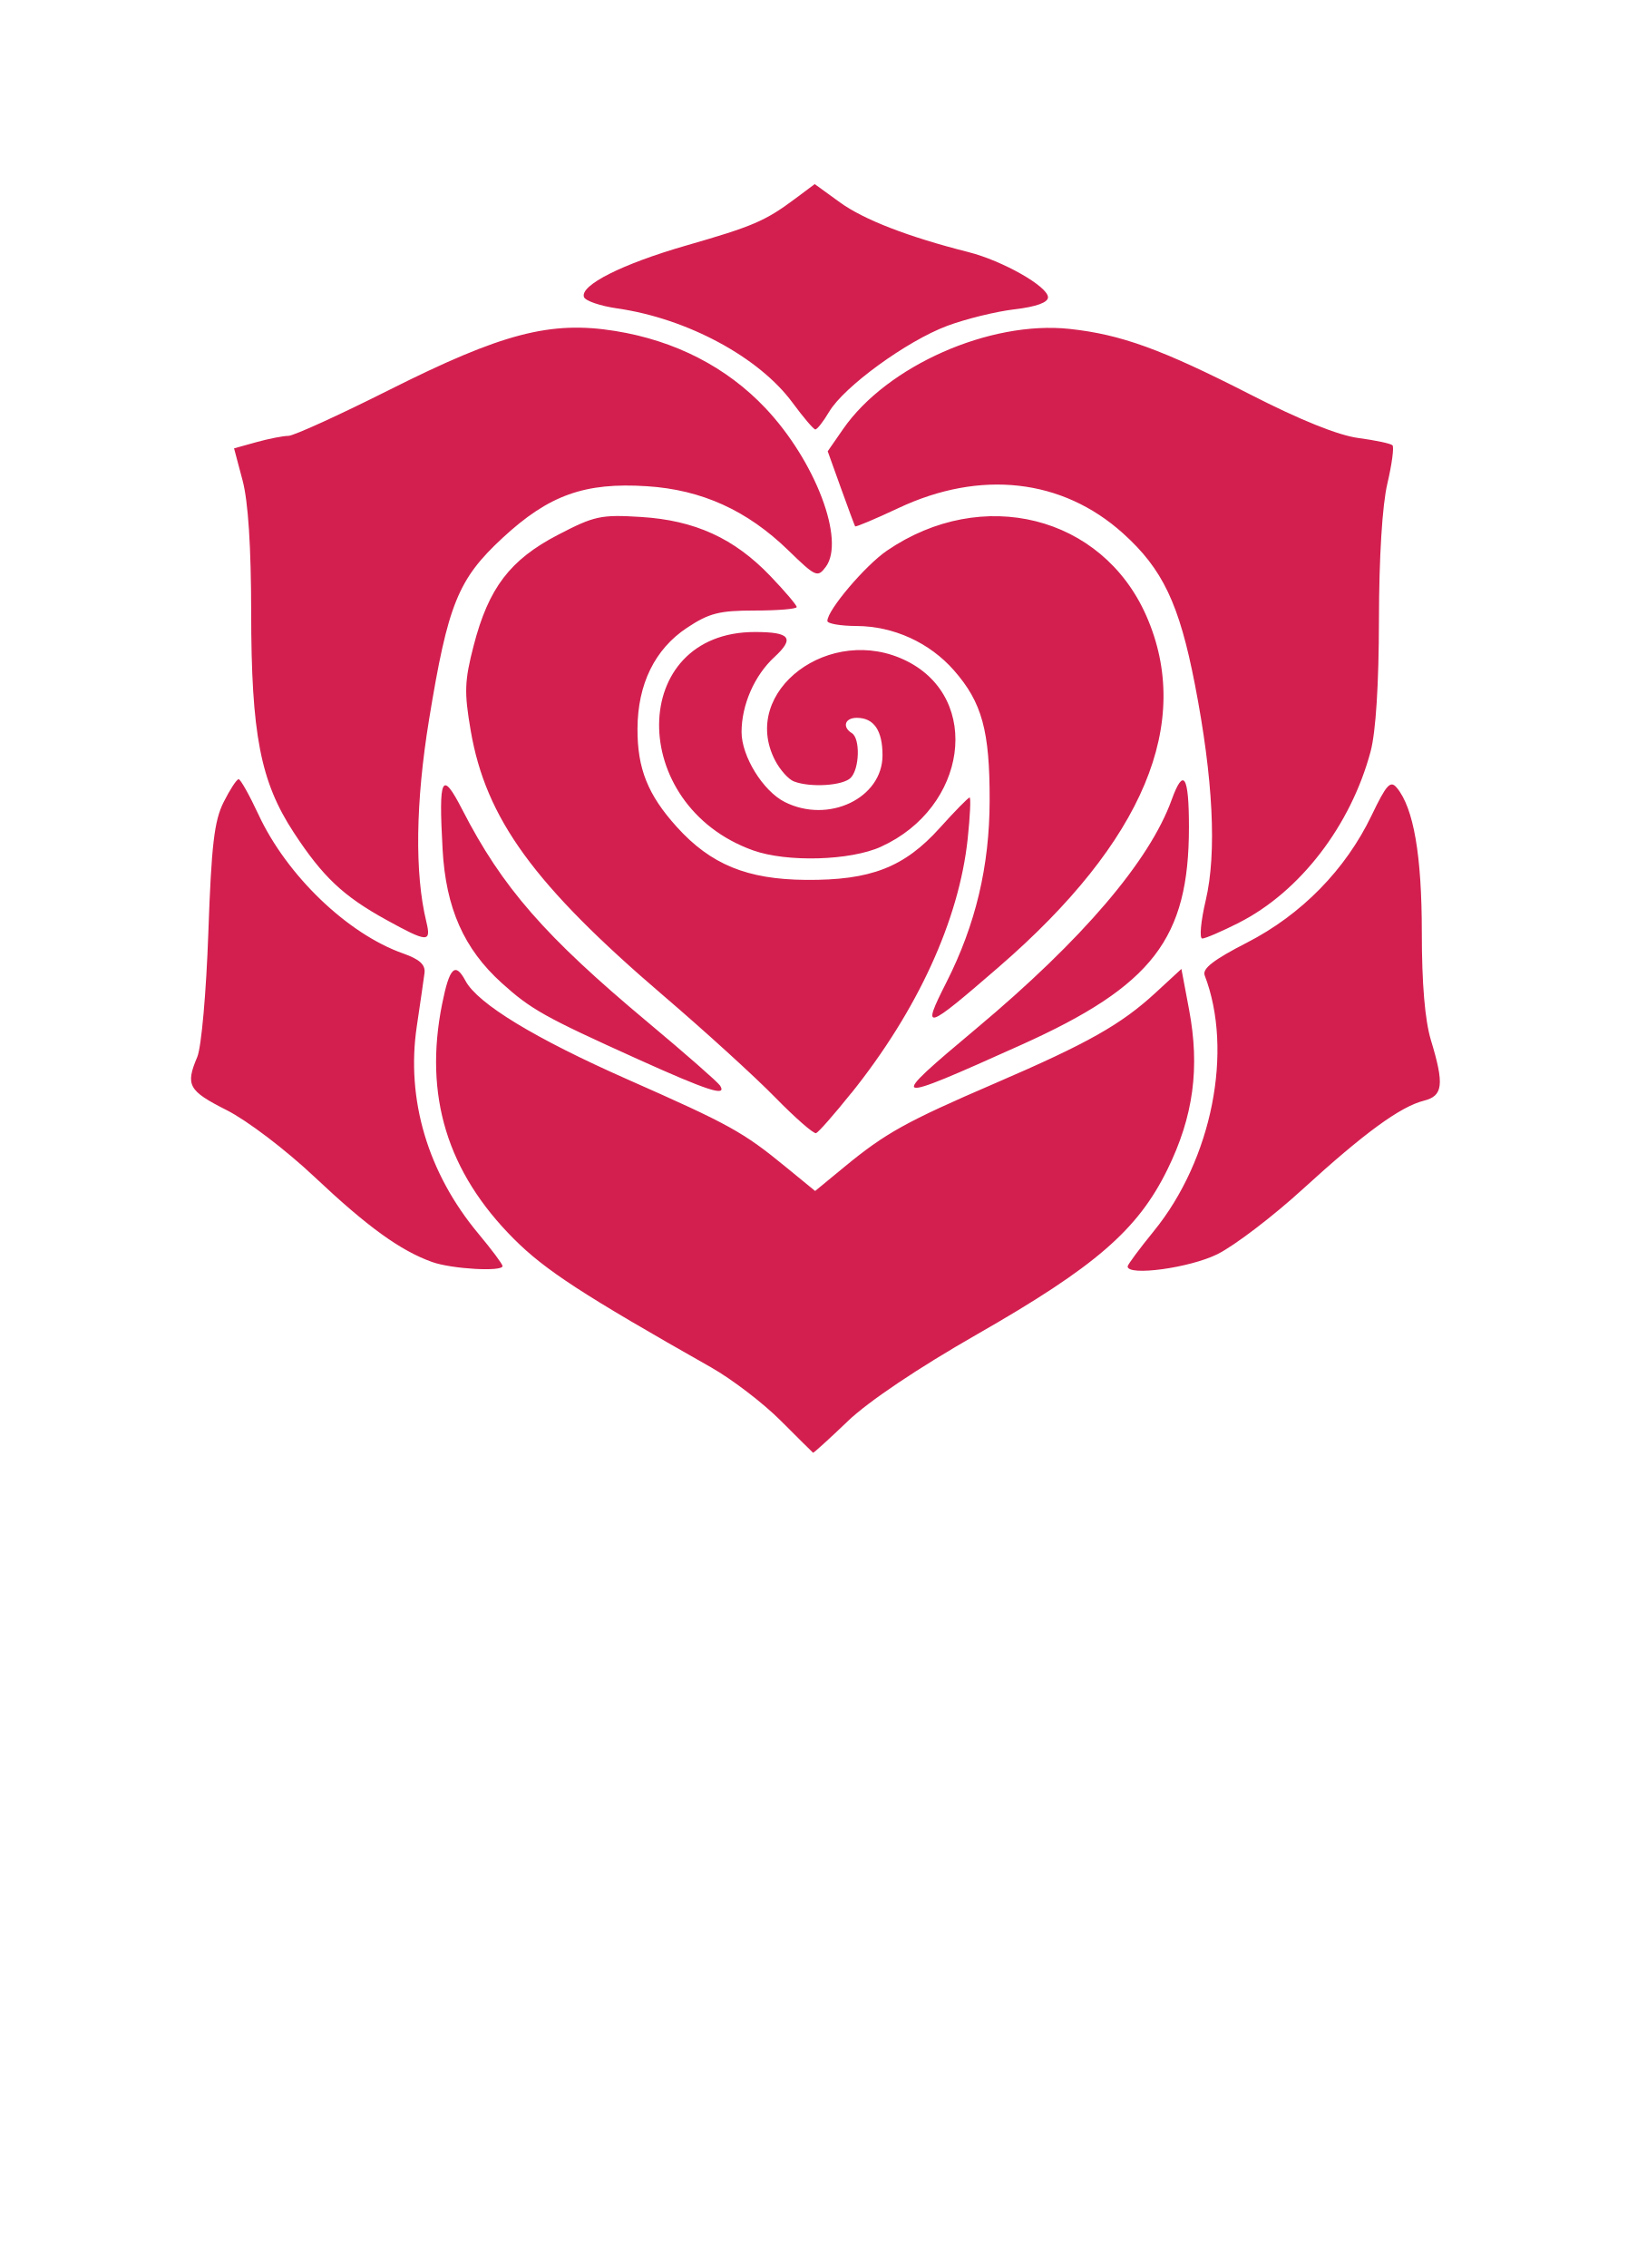
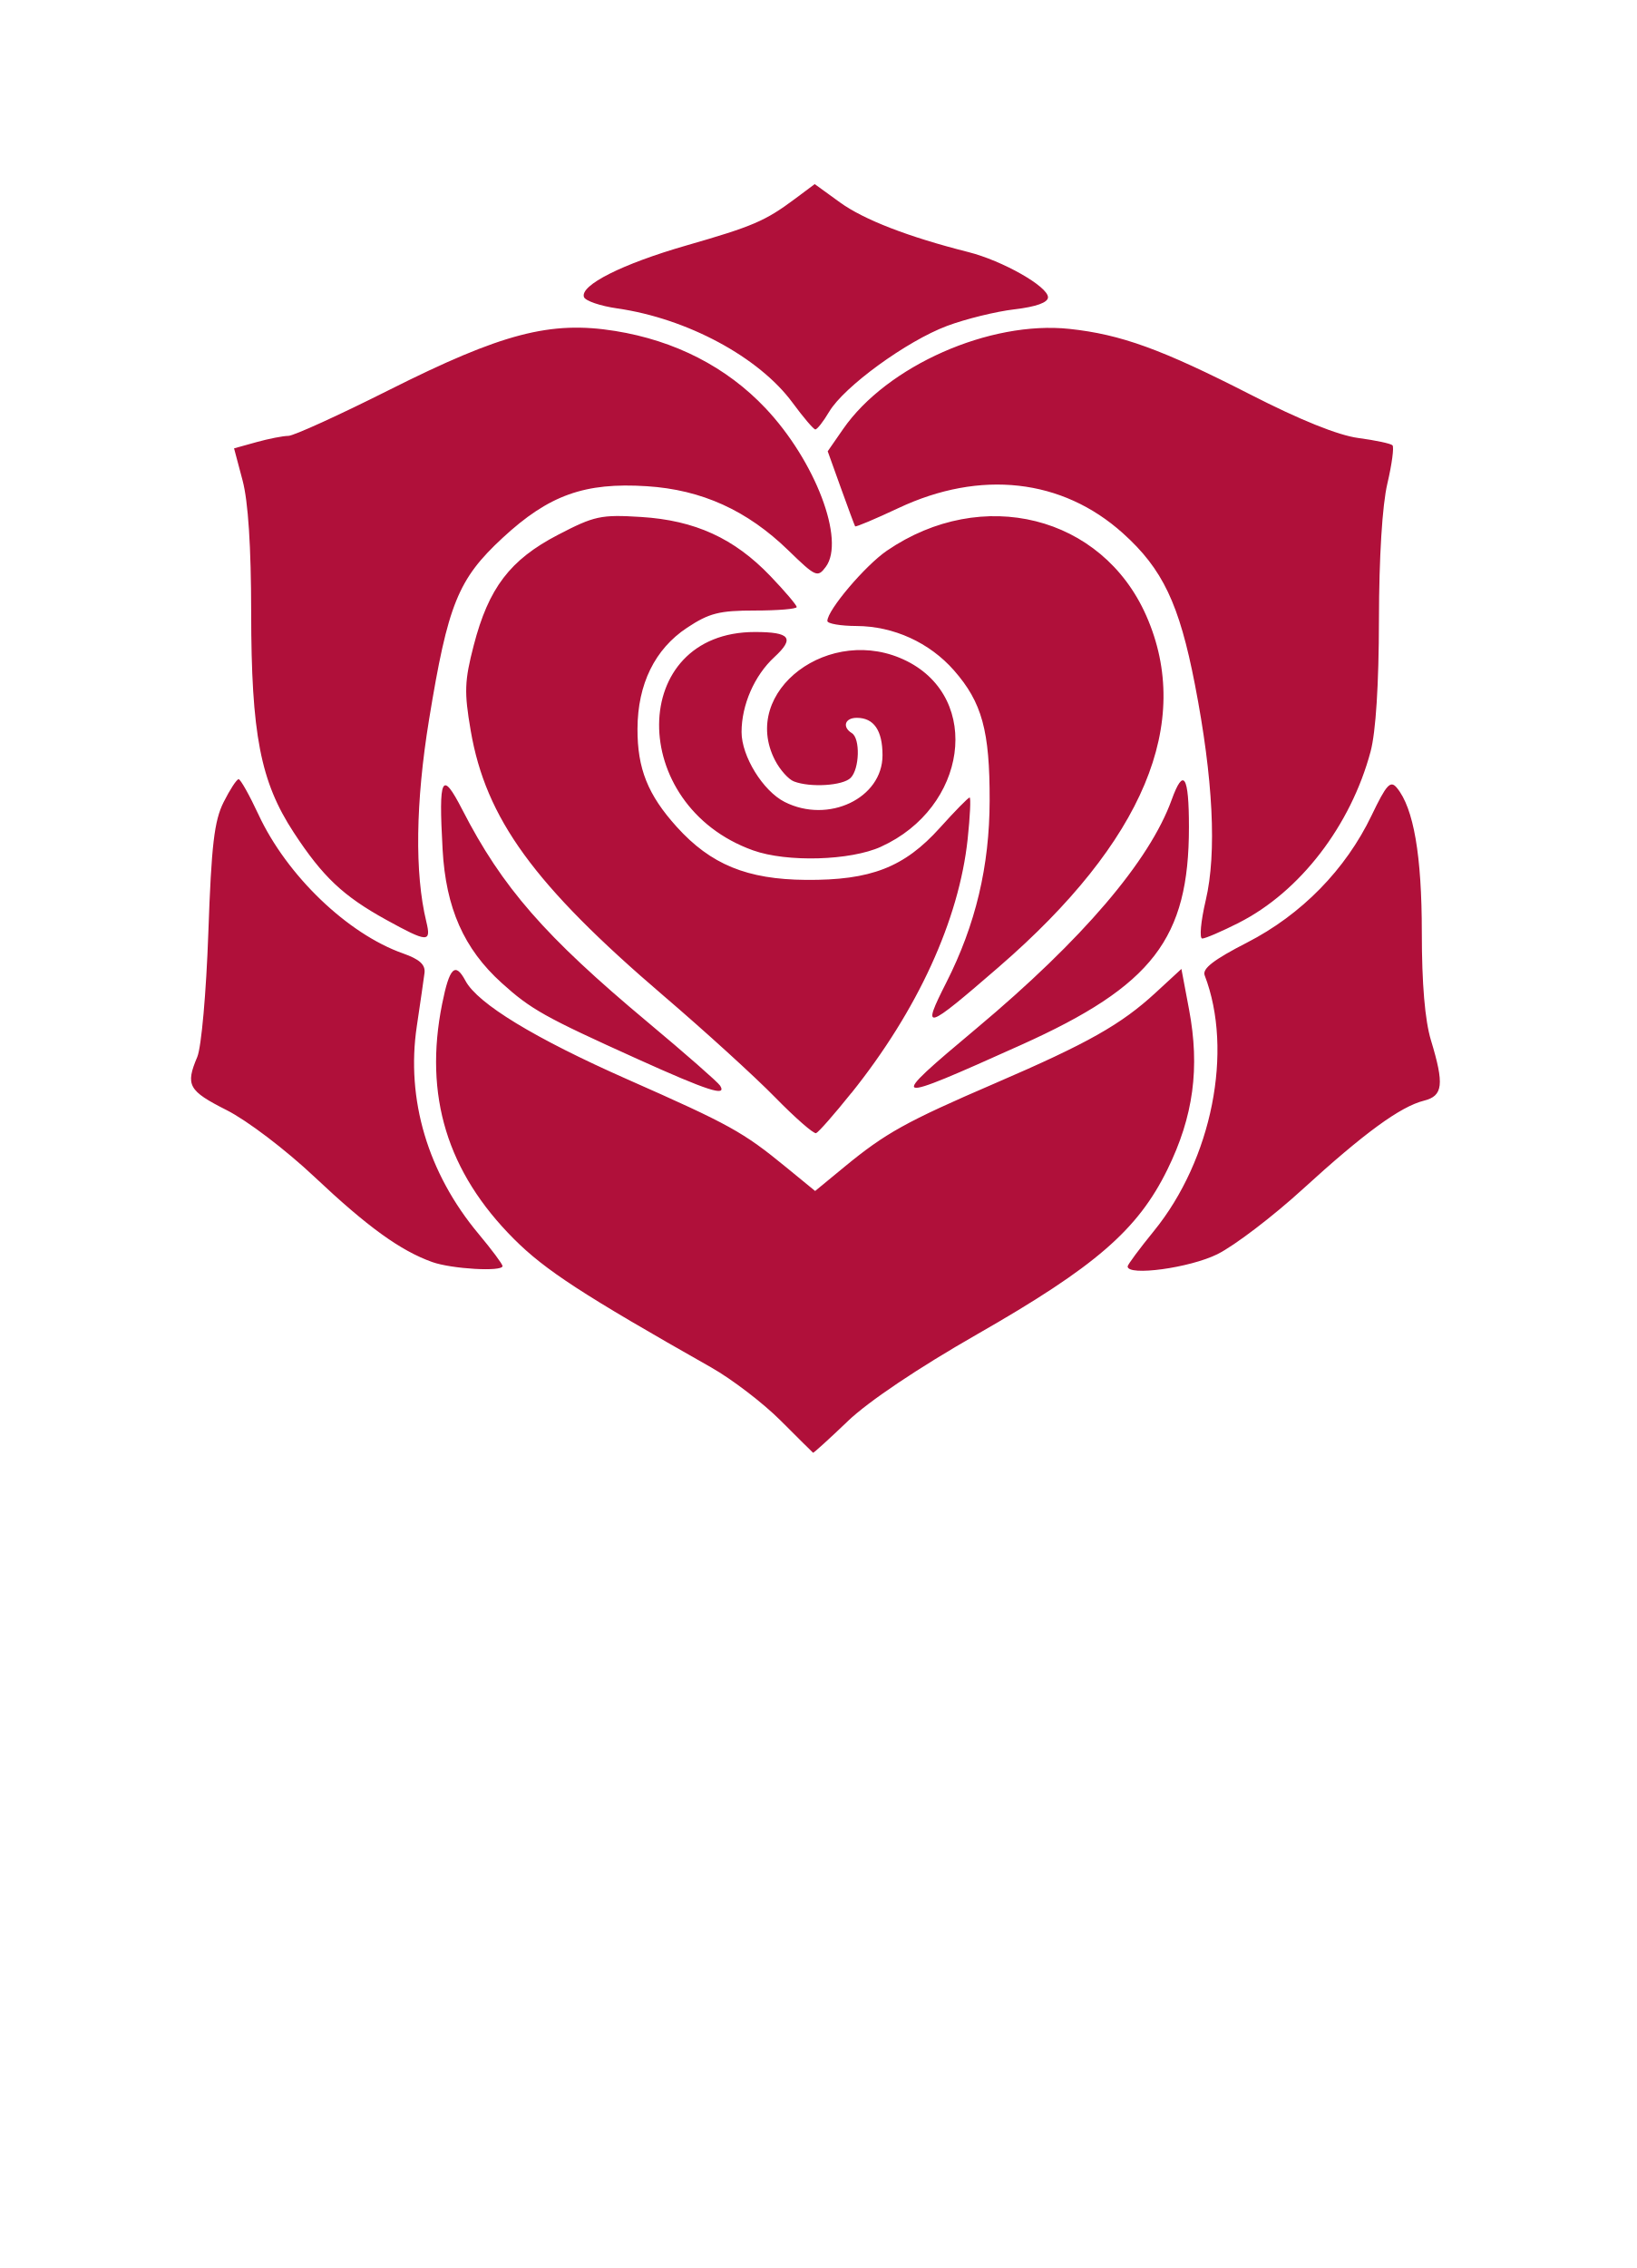
<svg xmlns="http://www.w3.org/2000/svg" width="70.645mm" height="97.884mm" viewBox="0 0 70.645 97.884" version="1.1" id="svg1" xml:space="preserve">
  <defs id="defs1" />
  <g id="layer1" transform="translate(208.4917,-116.4167)">
    <g id="g1" transform="translate(-88.49508,74.49437)">
-       <path style="fill:#D31F4F;fill-opacity:1" d="M -83.402,103.263 c 0.901,-0.861 3.027,-2.289 5.595,-3.758 5.101,-2.918 6.929,-4.5 8.209,-7.106 1.125,-2.29 1.409,-4.391 0.935,-6.908 l -0.33,-1.751 -1.11,1.023 c -1.494,1.377 -2.924,2.184 -6.944,3.916 -3.836,1.653 -4.722,2.145 -6.502,3.61 l -1.257,1.035 -1.257,-1.029 c -1.861,-1.524 -2.422,-1.834 -6.853,-3.792 -3.994,-1.765 -6.458,-3.264 -6.985,-4.25 -0.443,-0.828 -0.691,-0.584 -1.008,0.996 -0.795,3.956 0.218,7.265 3.105,10.151 1.346,1.345 2.975,2.405 8.512,5.54 0.892,0.505 2.236,1.533 2.988,2.284 0.751,0.751 1.385,1.38 1.409,1.397 0.023,0.017 0.696,-0.594 1.495,-1.358  z m -14.899,-6.699 c 0,-0.083 -0.466,-0.708 -1.035,-1.389 -2.191,-2.621 -3.139,-5.808 -2.666,-8.964 0.148,-0.989 0.297,-2.022 0.332,-2.295 0.045,-0.359 -0.211,-0.593 -0.927,-0.845 -2.394,-0.844 -5.015,-3.361 -6.238,-5.988 -0.391,-0.841 -0.778,-1.53 -0.86,-1.531 -0.082,-0.002 -0.373,0.444 -0.647,0.989 -0.406,0.809 -0.527,1.845 -0.66,5.622 -0.091,2.598 -0.301,4.957 -0.478,5.375 -0.517,1.223 -0.387,1.46 1.266,2.295 0.891,0.45 2.548,1.709 3.799,2.887 2.289,2.156 3.697,3.174 5.071,3.668 0.843,0.303 3.043,0.43 3.043,0.176  z m 30.868,-0.516 c 0.736,-0.367 2.389,-1.627 3.673,-2.799 2.653,-2.423 4.221,-3.568 5.238,-3.823 0.825,-0.207 0.882,-0.697 0.302,-2.608 -0.26,-0.857 -0.394,-2.44 -0.394,-4.654 0,-3.322 -0.353,-5.368 -1.078,-6.241 -0.277,-0.334 -0.447,-0.148 -1.091,1.193 -1.122,2.338 -3.028,4.283 -5.379,5.488 -1.437,0.737 -1.938,1.124 -1.827,1.412 1.251,3.253 0.316,7.957 -2.195,11.039 -0.622,0.764 -1.131,1.45 -1.131,1.525 0,0.432 2.686,0.064 3.881,-0.531  z m -15.808,-6.95 c 2.861,-3.571 4.647,-7.473 5.02,-10.963 0.105,-0.986 0.143,-1.793 0.084,-1.793 -0.059,0 -0.635,0.587 -1.28,1.304 -1.538,1.71 -2.986,2.274 -5.788,2.251 -2.538,-0.02 -4.109,-0.665 -5.574,-2.287 -1.249,-1.382 -1.703,-2.517 -1.696,-4.236 0.008,-1.927 0.749,-3.438 2.137,-4.357 0.958,-0.634 1.394,-0.745 2.931,-0.745 0.993,0 1.805,-0.068 1.805,-0.151 0,-0.083 -0.513,-0.687 -1.14,-1.341 -1.56,-1.628 -3.253,-2.401 -5.579,-2.546 -1.734,-0.108 -2.013,-0.048 -3.589,0.772 -2.067,1.075 -2.993,2.291 -3.635,4.769 -0.399,1.54 -0.416,2.014 -0.131,3.676 0.652,3.804 2.731,6.662 8.331,11.452 1.776,1.519 3.941,3.489 4.81,4.378 0.87,0.889 1.666,1.585 1.77,1.547 0.104,-0.038 0.789,-0.817 1.522,-1.733  z m -5.668,-0.321 c -0.09,-0.146 -1.496,-1.378 -3.124,-2.738 -4.445,-3.713 -6.278,-5.812 -8.003,-9.167 -0.89,-1.73 -1.028,-1.453 -0.853,1.71 0.14,2.531 0.918,4.29 2.553,5.766 1.259,1.138 1.853,1.47 5.857,3.278 3.055,1.379 3.876,1.644 3.571,1.151  z m 13,-1.759 c 5.676,-2.554 7.241,-4.585 7.241,-9.401 0,-2.228 -0.233,-2.594 -0.746,-1.176 -0.956,2.644 -3.852,6.035 -8.422,9.862 -3.915,3.278 -3.836,3.307 1.927,0.715  z m -0.953,-3.375 c 6.238,-5.398 8.39,-10.534 6.35,-15.152 -1.906,-4.316 -7.082,-5.612 -11.194,-2.803 -0.94,0.643 -2.572,2.567 -2.572,3.034 0,0.117 0.566,0.215 1.257,0.218 1.603,0.007 3.152,0.713 4.208,1.914 1.212,1.381 1.548,2.605 1.541,5.62 -0.006,2.841 -0.606,5.358 -1.872,7.856 -1.083,2.137 -0.926,2.09 2.283,-0.687  z m -24.73,-1.943 c -0.506,-2.078 -0.464,-5.154 0.118,-8.718 0.815,-4.986 1.251,-6.063 3.173,-7.843 1.999,-1.851 3.545,-2.405 6.231,-2.232 2.37,0.152 4.33,1.041 6.108,2.769 1.18,1.147 1.263,1.184 1.615,0.712 0.853,-1.144 -0.452,-4.575 -2.605,-6.852 -1.677,-1.773 -3.897,-2.913 -6.489,-3.33 -2.79,-0.449 -4.881,0.097 -9.762,2.55 -2.163,1.087 -4.118,1.977 -4.344,1.978 -0.226,8.12e-4 -0.846,0.122 -1.378,0.27 l -0.967,0.269 0.368,1.384 c 0.242,0.91 0.369,2.86 0.371,5.697 0.004,5.258 0.399,7.3 1.838,9.498 1.249,1.909 2.134,2.744 3.988,3.766 1.793,0.988 1.957,0.996 1.735,0.083  z m 35.084,0.044 c 2.631,-1.333 4.826,-4.186 5.682,-7.386 0.226,-0.844 0.357,-2.902 0.361,-5.689 0.005,-2.708 0.143,-4.941 0.364,-5.879 0.196,-0.833 0.295,-1.575 0.22,-1.65 -0.075,-0.075 -0.738,-0.216 -1.474,-0.314 -0.867,-0.115 -2.506,-0.774 -4.656,-1.874 -3.828,-1.957 -5.593,-2.597 -7.816,-2.835 -3.439,-0.368 -7.882,1.597 -9.77,4.321 l -0.666,0.961 0.569,1.584 c 0.313,0.871 0.59,1.616 0.615,1.655 0.025,0.039 0.867,-0.316 1.871,-0.788 3.536,-1.664 7.069,-1.268 9.689,1.086 1.716,1.541 2.433,3.048 3.109,6.529 0.788,4.061 0.949,7.264 0.468,9.309 -0.214,0.91 -0.282,1.654 -0.151,1.654 0.131,0 0.845,-0.308 1.587,-0.683  z m -15.454,-3.279 c 3.714,-1.686 4.369,-6.376 1.118,-8.01 -3.3,-1.658 -7.234,1.3 -5.693,4.28 0.213,0.412 0.58,0.823 0.815,0.913 0.711,0.273 2.111,0.185 2.449,-0.153 0.385,-0.385 0.421,-1.704 0.053,-1.931 -0.429,-0.265 -0.303,-0.661 0.212,-0.661 0.738,0 1.111,0.543 1.111,1.617 0,1.854 -2.339,2.968 -4.225,2.013 -0.936,-0.474 -1.86,-1.972 -1.86,-3.016 0,-1.17 0.556,-2.442 1.413,-3.232 0.893,-0.824 0.691,-1.086 -0.837,-1.086 -5.471,0 -5.532,7.475 -0.077,9.425 1.46,0.522 4.197,0.444 5.522,-0.158  z m -2.238,-18.772 c 0.638,-1.08 3.348,-3.053 5.088,-3.704 0.802,-0.3 2.111,-0.622 2.909,-0.716 0.938,-0.11 1.45,-0.294 1.45,-0.52 0,-0.466 -1.959,-1.578 -3.44,-1.952 -2.593,-0.655 -4.512,-1.397 -5.546,-2.147 l -1.085,-0.786 -0.852,0.636 c -1.283,0.957 -1.813,1.185 -4.688,2.012 -2.767,0.796 -4.593,1.714 -4.423,2.224 0.055,0.166 0.704,0.388 1.442,0.494 3.016,0.434 6.12,2.104 7.565,4.07 0.462,0.628 0.903,1.146 0.981,1.152 0.078,0.006 0.347,-0.338 0.598,-0.763 z" id="path1" />
+       <path style="fill:#B0103A;fill-opacity:1" d="M -83.402,103.263 c 0.901,-0.861 3.027,-2.289 5.595,-3.758 5.101,-2.918 6.929,-4.5 8.209,-7.106 1.125,-2.29 1.409,-4.391 0.935,-6.908 l -0.33,-1.751 -1.11,1.023 c -1.494,1.377 -2.924,2.184 -6.944,3.916 -3.836,1.653 -4.722,2.145 -6.502,3.61 l -1.257,1.035 -1.257,-1.029 c -1.861,-1.524 -2.422,-1.834 -6.853,-3.792 -3.994,-1.765 -6.458,-3.264 -6.985,-4.25 -0.443,-0.828 -0.691,-0.584 -1.008,0.996 -0.795,3.956 0.218,7.265 3.105,10.151 1.346,1.345 2.975,2.405 8.512,5.54 0.892,0.505 2.236,1.533 2.988,2.284 0.751,0.751 1.385,1.38 1.409,1.397 0.023,0.017 0.696,-0.594 1.495,-1.358  z m -14.899,-6.699 c 0,-0.083 -0.466,-0.708 -1.035,-1.389 -2.191,-2.621 -3.139,-5.808 -2.666,-8.964 0.148,-0.989 0.297,-2.022 0.332,-2.295 0.045,-0.359 -0.211,-0.593 -0.927,-0.845 -2.394,-0.844 -5.015,-3.361 -6.238,-5.988 -0.391,-0.841 -0.778,-1.53 -0.86,-1.531 -0.082,-0.002 -0.373,0.444 -0.647,0.989 -0.406,0.809 -0.527,1.845 -0.66,5.622 -0.091,2.598 -0.301,4.957 -0.478,5.375 -0.517,1.223 -0.387,1.46 1.266,2.295 0.891,0.45 2.548,1.709 3.799,2.887 2.289,2.156 3.697,3.174 5.071,3.668 0.843,0.303 3.043,0.43 3.043,0.176  z m 30.868,-0.516 c 0.736,-0.367 2.389,-1.627 3.673,-2.799 2.653,-2.423 4.221,-3.568 5.238,-3.823 0.825,-0.207 0.882,-0.697 0.302,-2.608 -0.26,-0.857 -0.394,-2.44 -0.394,-4.654 0,-3.322 -0.353,-5.368 -1.078,-6.241 -0.277,-0.334 -0.447,-0.148 -1.091,1.193 -1.122,2.338 -3.028,4.283 -5.379,5.488 -1.437,0.737 -1.938,1.124 -1.827,1.412 1.251,3.253 0.316,7.957 -2.195,11.039 -0.622,0.764 -1.131,1.45 -1.131,1.525 0,0.432 2.686,0.064 3.881,-0.531  z m -15.808,-6.95 c 2.861,-3.571 4.647,-7.473 5.02,-10.963 0.105,-0.986 0.143,-1.793 0.084,-1.793 -0.059,0 -0.635,0.587 -1.28,1.304 -1.538,1.71 -2.986,2.274 -5.788,2.251 -2.538,-0.02 -4.109,-0.665 -5.574,-2.287 -1.249,-1.382 -1.703,-2.517 -1.696,-4.236 0.008,-1.927 0.749,-3.438 2.137,-4.357 0.958,-0.634 1.394,-0.745 2.931,-0.745 0.993,0 1.805,-0.068 1.805,-0.151 0,-0.083 -0.513,-0.687 -1.14,-1.341 -1.56,-1.628 -3.253,-2.401 -5.579,-2.546 -1.734,-0.108 -2.013,-0.048 -3.589,0.772 -2.067,1.075 -2.993,2.291 -3.635,4.769 -0.399,1.54 -0.416,2.014 -0.131,3.676 0.652,3.804 2.731,6.662 8.331,11.452 1.776,1.519 3.941,3.489 4.81,4.378 0.87,0.889 1.666,1.585 1.77,1.547 0.104,-0.038 0.789,-0.817 1.522,-1.733  z m -5.668,-0.321 c -0.09,-0.146 -1.496,-1.378 -3.124,-2.738 -4.445,-3.713 -6.278,-5.812 -8.003,-9.167 -0.89,-1.73 -1.028,-1.453 -0.853,1.71 0.14,2.531 0.918,4.29 2.553,5.766 1.259,1.138 1.853,1.47 5.857,3.278 3.055,1.379 3.876,1.644 3.571,1.151  z m 13,-1.759 c 5.676,-2.554 7.241,-4.585 7.241,-9.401 0,-2.228 -0.233,-2.594 -0.746,-1.176 -0.956,2.644 -3.852,6.035 -8.422,9.862 -3.915,3.278 -3.836,3.307 1.927,0.715  z m -0.953,-3.375 c 6.238,-5.398 8.39,-10.534 6.35,-15.152 -1.906,-4.316 -7.082,-5.612 -11.194,-2.803 -0.94,0.643 -2.572,2.567 -2.572,3.034 0,0.117 0.566,0.215 1.257,0.218 1.603,0.007 3.152,0.713 4.208,1.914 1.212,1.381 1.548,2.605 1.541,5.62 -0.006,2.841 -0.606,5.358 -1.872,7.856 -1.083,2.137 -0.926,2.09 2.283,-0.687  z m -24.73,-1.943 c -0.506,-2.078 -0.464,-5.154 0.118,-8.718 0.815,-4.986 1.251,-6.063 3.173,-7.843 1.999,-1.851 3.545,-2.405 6.231,-2.232 2.37,0.152 4.33,1.041 6.108,2.769 1.18,1.147 1.263,1.184 1.615,0.712 0.853,-1.144 -0.452,-4.575 -2.605,-6.852 -1.677,-1.773 -3.897,-2.913 -6.489,-3.33 -2.79,-0.449 -4.881,0.097 -9.762,2.55 -2.163,1.087 -4.118,1.977 -4.344,1.978 -0.226,8.12e-4 -0.846,0.122 -1.378,0.27 l -0.967,0.269 0.368,1.384 c 0.242,0.91 0.369,2.86 0.371,5.697 0.004,5.258 0.399,7.3 1.838,9.498 1.249,1.909 2.134,2.744 3.988,3.766 1.793,0.988 1.957,0.996 1.735,0.083  z m 35.084,0.044 c 2.631,-1.333 4.826,-4.186 5.682,-7.386 0.226,-0.844 0.357,-2.902 0.361,-5.689 0.005,-2.708 0.143,-4.941 0.364,-5.879 0.196,-0.833 0.295,-1.575 0.22,-1.65 -0.075,-0.075 -0.738,-0.216 -1.474,-0.314 -0.867,-0.115 -2.506,-0.774 -4.656,-1.874 -3.828,-1.957 -5.593,-2.597 -7.816,-2.835 -3.439,-0.368 -7.882,1.597 -9.77,4.321 l -0.666,0.961 0.569,1.584 c 0.313,0.871 0.59,1.616 0.615,1.655 0.025,0.039 0.867,-0.316 1.871,-0.788 3.536,-1.664 7.069,-1.268 9.689,1.086 1.716,1.541 2.433,3.048 3.109,6.529 0.788,4.061 0.949,7.264 0.468,9.309 -0.214,0.91 -0.282,1.654 -0.151,1.654 0.131,0 0.845,-0.308 1.587,-0.683  z m -15.454,-3.279 c 3.714,-1.686 4.369,-6.376 1.118,-8.01 -3.3,-1.658 -7.234,1.3 -5.693,4.28 0.213,0.412 0.58,0.823 0.815,0.913 0.711,0.273 2.111,0.185 2.449,-0.153 0.385,-0.385 0.421,-1.704 0.053,-1.931 -0.429,-0.265 -0.303,-0.661 0.212,-0.661 0.738,0 1.111,0.543 1.111,1.617 0,1.854 -2.339,2.968 -4.225,2.013 -0.936,-0.474 -1.86,-1.972 -1.86,-3.016 0,-1.17 0.556,-2.442 1.413,-3.232 0.893,-0.824 0.691,-1.086 -0.837,-1.086 -5.471,0 -5.532,7.475 -0.077,9.425 1.46,0.522 4.197,0.444 5.522,-0.158  z m -2.238,-18.772 c 0.638,-1.08 3.348,-3.053 5.088,-3.704 0.802,-0.3 2.111,-0.622 2.909,-0.716 0.938,-0.11 1.45,-0.294 1.45,-0.52 0,-0.466 -1.959,-1.578 -3.44,-1.952 -2.593,-0.655 -4.512,-1.397 -5.546,-2.147 l -1.085,-0.786 -0.852,0.636 c -1.283,0.957 -1.813,1.185 -4.688,2.012 -2.767,0.796 -4.593,1.714 -4.423,2.224 0.055,0.166 0.704,0.388 1.442,0.494 3.016,0.434 6.12,2.104 7.565,4.07 0.462,0.628 0.903,1.146 0.981,1.152 0.078,0.006 0.347,-0.338 0.598,-0.763 z" id="path1" />
    </g>
  </g>
</svg>
